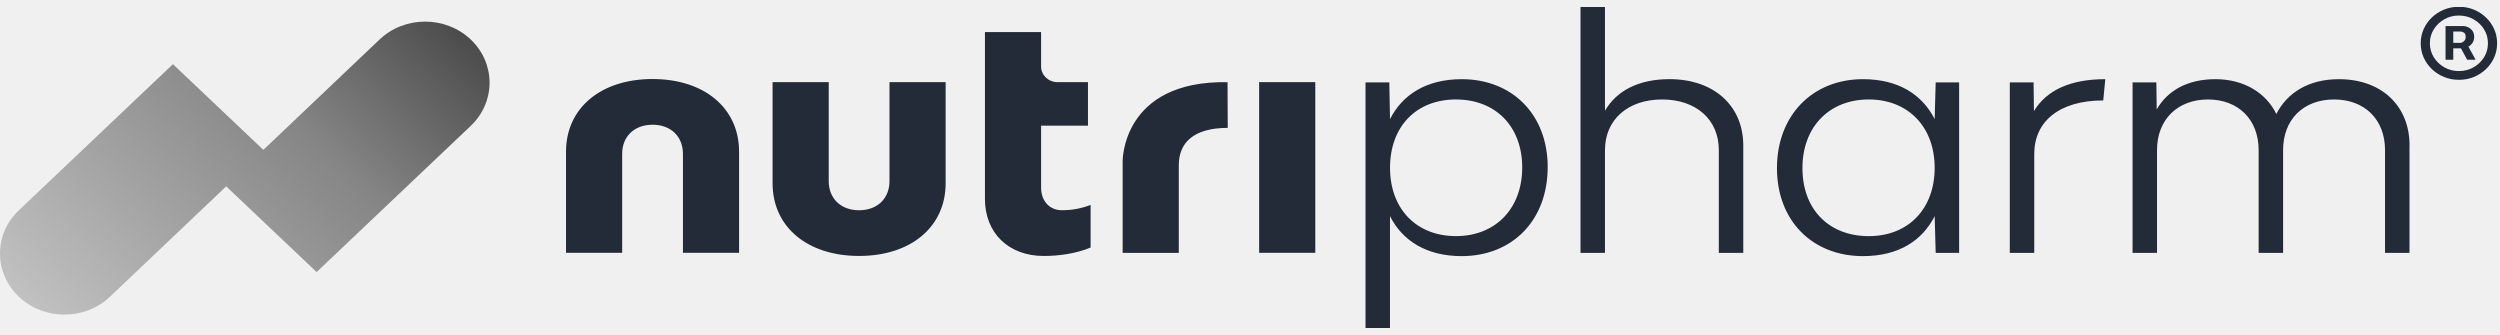
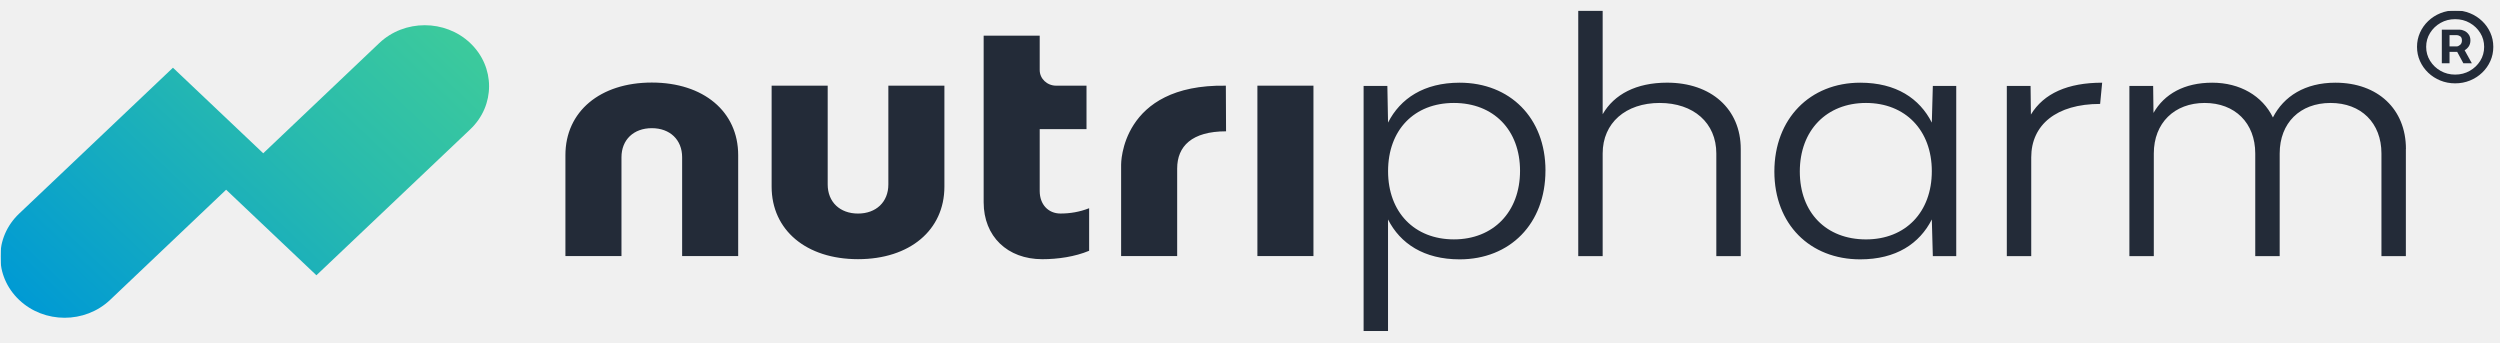
- <svg xmlns="http://www.w3.org/2000/svg" width="306" height="41" viewBox="0 0 306 41" fill="none">
-   <g clip-path="url(#clip0_277_1360)">
-     <mask id="mask0_277_1360" style="mask-type:luminance" maskUnits="userSpaceOnUse" x="-1" y="0" width="307" height="41">
-       <path d="M-0.002 0.828H305.894V40.176H-0.002V0.828Z" fill="white" />
+ <svg xmlns="http://www.w3.org/2000/svg" width="197" height="27" viewBox="0 0 197 27" fill="none">
+   <g clip-path="url(#clip0_130_878)">
+     <mask id="mask0_130_878" style="mask-type:luminance" maskUnits="userSpaceOnUse" x="0" y="0" width="197" height="27">
+       <path d="M0.023 0.82H196.634V26.11H0.023V0.82Z" fill="white" />
    </mask>
-     <g mask="url(#mask0_277_1360)">
-       <path d="M94.563 22.439V10.055H101.436V22.169C101.436 24.316 102.931 25.734 105.154 25.734C107.377 25.734 108.873 24.316 108.873 22.169V10.055H115.745V22.436C115.745 27.763 111.502 31.328 105.154 31.328C98.807 31.328 94.563 27.763 94.563 22.436M90.463 18.565V30.946H83.591V18.832C83.591 16.685 82.095 15.267 79.872 15.267C77.649 15.267 76.154 16.685 76.154 18.832V30.946H69.281V18.565C69.281 13.238 73.525 9.673 79.872 9.673C86.22 9.673 90.463 13.238 90.463 18.565ZM133.49 25.083V30.298C131.751 31.026 129.649 31.331 127.751 31.331C123.467 31.331 120.557 28.533 120.557 24.355V3.923H127.43V8.142C127.43 9.199 128.332 10.055 129.447 10.055H133.168V15.382H127.43V22.972C127.43 24.621 128.482 25.732 129.977 25.732C131.148 25.732 132.322 25.539 133.493 25.08M150.278 15.652C146.075 15.652 144.284 17.49 144.284 20.215V30.949H137.411V19.735C137.411 19.735 137.302 9.839 150.251 10.058L150.275 15.655L150.278 15.652ZM160.991 10.055H154.119V30.946H160.991V10.055ZM189.436 20.461C189.436 27.008 185.068 31.349 178.91 31.349C174.543 31.349 171.632 29.415 170.134 26.457V40.176H167.14V10.085H170.052L170.137 14.583C171.635 11.625 174.546 9.691 178.913 9.691C185.071 9.691 189.438 13.991 189.438 20.461M186.319 20.499C186.319 15.489 183.076 12.175 178.208 12.175C173.34 12.175 170.14 15.489 170.14 20.538C170.14 25.586 173.384 28.9 178.208 28.9C183.032 28.9 186.319 25.548 186.319 20.496M213.378 17.816V30.955H210.383V18.37C210.383 14.621 207.596 12.175 203.437 12.175C199.278 12.175 196.449 14.621 196.449 18.37V30.955H193.455V0.828H196.449V13.555C197.864 11.109 200.567 9.688 204.352 9.688C209.759 9.688 213.378 12.921 213.378 17.813M239.797 10.085V30.955H236.928L236.803 26.457C235.304 29.415 232.434 31.349 228.025 31.349C221.868 31.349 217.5 27.049 217.5 20.579C217.5 14.109 221.868 9.691 228.025 9.691C232.434 9.691 235.304 11.625 236.803 14.583L236.928 10.085H239.797ZM236.803 20.538C236.803 15.527 233.559 12.175 228.732 12.175C223.905 12.175 220.619 15.527 220.619 20.579C220.619 25.631 223.863 28.903 228.732 28.903C233.599 28.903 236.803 25.551 236.803 20.538ZM257.688 9.691L257.438 12.294C252.07 12.294 248.992 14.858 248.992 18.844V30.955H245.998V10.085H248.911L248.951 13.597C250.531 10.994 253.485 9.691 257.688 9.691ZM294.922 17.816V30.955H291.927V18.37C291.927 14.621 289.434 12.175 285.689 12.175C281.945 12.175 279.451 14.621 279.451 18.37V30.955H276.457V18.37C276.457 14.621 273.962 12.175 270.258 12.175C266.556 12.175 264.019 14.621 264.019 18.37V30.955H261.026V10.085H263.939L263.98 13.398C265.31 11.071 267.764 9.691 271.177 9.691C274.589 9.691 277.334 11.308 278.623 13.952C279.954 11.349 282.576 9.691 286.28 9.691C291.477 9.691 294.931 12.925 294.931 17.816" fill="#232B38" />
-       <path d="M46.46 4.834L32.235 18.343L21.166 7.854C21.166 7.854 2.423 25.633 2.307 25.742C-0.772 28.662 -0.772 33.4 2.307 36.32C5.386 39.239 10.382 39.239 13.46 36.32L27.686 22.811L38.754 33.299C38.754 33.299 57.498 15.521 57.613 15.411C60.692 12.491 60.692 7.756 57.613 4.834C56.074 3.374 54.054 2.643 52.037 2.643C50.02 2.643 48 3.371 46.46 4.834Z" fill="url(#paint0_linear_277_1360)" />
-       <path d="M299.335 7.312V3.187H301.521C301.697 3.187 301.887 3.235 302.093 3.332C302.3 3.425 302.476 3.571 302.62 3.768C302.768 3.962 302.842 4.208 302.842 4.506C302.842 4.808 302.765 5.065 302.614 5.277C302.462 5.486 302.277 5.644 302.059 5.752C301.844 5.86 301.642 5.914 301.451 5.914H299.872V5.244H301.158C301.287 5.244 301.425 5.182 301.573 5.059C301.726 4.936 301.801 4.752 301.801 4.506C301.801 4.252 301.726 4.081 301.573 3.992C301.425 3.902 301.295 3.857 301.181 3.857H300.281V7.312H299.335ZM301.941 5.367L303.018 7.312H301.977L300.925 5.367H301.941ZM300.971 9.771C300.325 9.771 299.719 9.655 299.154 9.424C298.588 9.193 298.092 8.873 297.663 8.463C297.235 8.053 296.898 7.578 296.657 7.038C296.416 6.497 296.295 5.918 296.295 5.299C296.295 4.681 296.416 4.102 296.657 3.561C296.898 3.021 297.235 2.546 297.663 2.136C298.092 1.726 298.588 1.406 299.154 1.175C299.719 0.944 300.325 0.828 300.971 0.828C301.619 0.828 302.224 0.944 302.789 1.175C303.354 1.406 303.852 1.726 304.28 2.136C304.709 2.546 305.044 3.021 305.285 3.561C305.527 4.102 305.647 4.681 305.647 5.299C305.647 5.918 305.527 6.497 305.285 7.038C305.044 7.578 304.709 8.053 304.28 8.463C303.852 8.873 303.354 9.193 302.789 9.424C302.224 9.655 301.619 9.771 300.971 9.771ZM300.971 8.698C301.625 8.698 302.222 8.545 302.76 8.239C303.298 7.934 303.727 7.524 304.047 7.01C304.366 6.496 304.525 5.925 304.525 5.299C304.525 4.673 304.366 4.103 304.047 3.589C303.727 3.075 303.298 2.665 302.76 2.36C302.222 2.054 301.625 1.901 300.971 1.901C300.317 1.901 299.72 2.054 299.182 2.36C298.645 2.665 298.217 3.075 297.897 3.589C297.577 4.103 297.417 4.673 297.417 5.299C297.417 5.925 297.577 6.496 297.897 7.01C298.217 7.524 298.645 7.934 299.182 8.239C299.72 8.545 300.317 8.698 300.971 8.698Z" fill="#232B38" />
+     <g mask="url(#mask0_130_878)">
+       <path d="M60.804 14.71V6.75H65.222V14.537C65.222 15.916 66.183 16.828 67.612 16.828C69.04 16.828 70.002 15.916 70.002 14.537V6.75H74.419V14.708C74.419 18.132 71.692 20.423 67.612 20.423C63.532 20.423 60.804 18.132 60.804 14.708M58.169 12.22V20.178H53.752V12.392C53.752 11.012 52.791 10.1 51.362 10.1C49.933 10.1 48.972 11.012 48.972 12.392V20.178H44.555V12.22C44.555 8.796 47.282 6.505 51.362 6.505C55.442 6.505 58.169 8.796 58.169 12.22ZM85.824 16.409V19.761C84.706 20.229 83.356 20.425 82.135 20.425C79.382 20.425 77.512 18.627 77.512 15.941V2.809H81.929V5.521C81.929 6.2 82.509 6.751 83.225 6.751H85.617V10.174H81.929V15.052C81.929 16.113 82.605 16.826 83.566 16.826C84.319 16.826 85.073 16.703 85.826 16.407M96.614 10.348C93.913 10.348 92.761 11.529 92.761 13.28V20.18H88.344V12.972C88.344 12.972 88.274 6.611 96.597 6.752L96.613 10.35L96.614 10.348ZM103.5 6.75H99.083V20.178H103.5V6.75ZM121.782 13.438C121.782 17.646 118.975 20.437 115.017 20.437C112.21 20.437 110.339 19.194 109.376 17.293V26.11H107.452V6.77H109.324L109.378 9.661C110.341 7.759 112.212 6.516 115.019 6.516C118.977 6.516 121.784 9.28 121.784 13.438M119.779 13.463C119.779 10.243 117.695 8.113 114.566 8.113C111.437 8.113 109.38 10.243 109.38 13.488C109.38 16.733 111.465 18.863 114.566 18.863C117.667 18.863 119.779 16.708 119.779 13.461M137.171 11.739V20.183H135.246V12.095C135.246 9.685 133.455 8.113 130.781 8.113C128.108 8.113 126.29 9.685 126.29 12.095V20.183H124.366V0.82H126.29V9C127.199 7.428 128.937 6.514 131.37 6.514C134.845 6.514 137.171 8.593 137.171 11.737M154.152 6.77V20.183H152.307L152.227 17.293C151.263 19.194 149.419 20.437 146.585 20.437C142.627 20.437 139.82 17.673 139.82 13.515C139.82 9.356 142.627 6.516 146.585 6.516C149.419 6.516 151.263 7.759 152.227 9.661L152.307 6.77H154.152ZM152.227 13.488C152.227 10.268 150.142 8.113 147.039 8.113C143.937 8.113 141.825 10.268 141.825 13.515C141.825 16.762 143.91 18.865 147.039 18.865C150.167 18.865 152.227 16.71 152.227 13.488ZM165.65 6.516L165.49 8.189C162.04 8.189 160.061 9.838 160.061 12.399V20.183H158.137V6.77H160.009L160.035 9.027C161.051 7.354 162.949 6.516 165.65 6.516ZM189.582 11.739V20.183H187.658V12.095C187.658 9.685 186.055 8.113 183.648 8.113C181.242 8.113 179.639 9.685 179.639 12.095V20.183H177.714V12.095C177.714 9.685 176.11 8.113 173.73 8.113C171.35 8.113 169.72 9.685 169.72 12.095V20.183H167.796V6.77H169.668L169.695 8.899C170.55 7.403 172.127 6.516 174.321 6.516C176.513 6.516 178.277 7.556 179.106 9.255C179.961 7.582 181.647 6.516 184.028 6.516C187.368 6.516 189.588 8.595 189.588 11.739" fill="#232B38" />
+       <path d="M29.886 3.395L20.743 12.078L13.629 5.336C13.629 5.336 1.582 16.763 1.508 16.834C-0.471 18.71 -0.471 21.756 1.508 23.632C3.486 25.509 6.697 25.509 8.676 23.632L17.819 14.95L24.933 21.691C24.933 21.691 36.981 10.264 37.055 10.193C39.034 8.317 39.034 5.274 37.055 3.395C36.066 2.457 34.767 1.987 33.471 1.987C32.174 1.987 30.876 2.455 29.886 3.395Z" fill="url(#paint0_linear_130_878)" />
+       <path d="M192.415 4.987V2.336H193.82C193.933 2.336 194.055 2.367 194.188 2.429C194.321 2.489 194.434 2.583 194.526 2.71C194.621 2.834 194.669 2.992 194.669 3.184C194.669 3.378 194.62 3.543 194.523 3.679C194.425 3.814 194.306 3.915 194.166 3.985C194.027 4.054 193.898 4.089 193.775 4.089H192.76V3.658H193.586C193.669 3.658 193.758 3.618 193.854 3.539C193.951 3.46 194 3.342 194 3.184C194 3.021 193.951 2.911 193.854 2.853C193.758 2.796 193.675 2.767 193.601 2.767H193.023V4.987H192.415ZM194.09 3.737L194.782 4.987H194.113L193.437 3.737H194.09ZM193.467 6.568C193.051 6.568 192.662 6.493 192.298 6.345C191.935 6.197 191.616 5.991 191.34 5.727C191.065 5.464 190.849 5.158 190.694 4.811C190.539 4.464 190.461 4.091 190.461 3.694C190.461 3.296 190.539 2.924 190.694 2.577C190.849 2.229 191.065 1.924 191.34 1.661C191.616 1.397 191.935 1.191 192.298 1.043C192.662 0.894 193.051 0.82 193.467 0.82C193.883 0.82 194.271 0.894 194.635 1.043C194.998 1.191 195.318 1.397 195.593 1.661C195.869 1.924 196.084 2.229 196.239 2.577C196.395 2.924 196.472 3.296 196.472 3.694C196.472 4.091 196.395 4.464 196.239 4.811C196.084 5.158 195.869 5.464 195.593 5.727C195.318 5.991 194.998 6.197 194.635 6.345C194.271 6.493 193.883 6.568 193.467 6.568ZM193.467 5.878C193.887 5.878 194.271 5.78 194.616 5.583C194.962 5.387 195.238 5.124 195.443 4.793C195.649 4.463 195.751 4.096 195.751 3.694C195.751 3.291 195.649 2.925 195.443 2.595C195.238 2.264 194.962 2.001 194.616 1.804C194.271 1.608 193.887 1.51 193.467 1.51C193.046 1.51 192.662 1.608 192.317 1.804C191.971 2.001 191.696 2.264 191.491 2.595C191.285 2.925 191.182 3.291 191.182 3.694C191.182 4.096 191.285 4.463 191.491 4.793C191.696 5.124 191.971 5.387 192.317 5.583C192.662 5.78 193.046 5.878 193.467 5.878Z" fill="#232B38" />
    </g>
  </g>
  <defs>
-     <linearGradient id="paint0_linear_277_1360" x1="7.834" y1="41.561" x2="49.61" y2="-2.49" gradientUnits="userSpaceOnUse">
-       <stop stop-color="#C1C1C1" />
-       <stop offset="0.64" stop-color="#858585" />
-       <stop offset="1" stop-color="#4C4C4C" />
+     <linearGradient id="paint0_linear_130_878" x1="5.06" y1="27.001" x2="31.911" y2="-1.312" gradientUnits="userSpaceOnUse">
+       <stop stop-color="#009AD4" />
+       <stop offset="0.64" stop-color="#29BBAD" />
+       <stop offset="1" stop-color="#3CCA9C" />
    </linearGradient>
-     <clipPath id="clip0_277_1360">
-       <rect width="305.896" height="39.348" fill="white" transform="translate(0 0.828125)" />
+     <clipPath id="clip0_130_878">
+       <rect width="196.611" height="25.29" fill="white" transform="translate(0.03125 0.820312)" />
    </clipPath>
  </defs>
</svg>
